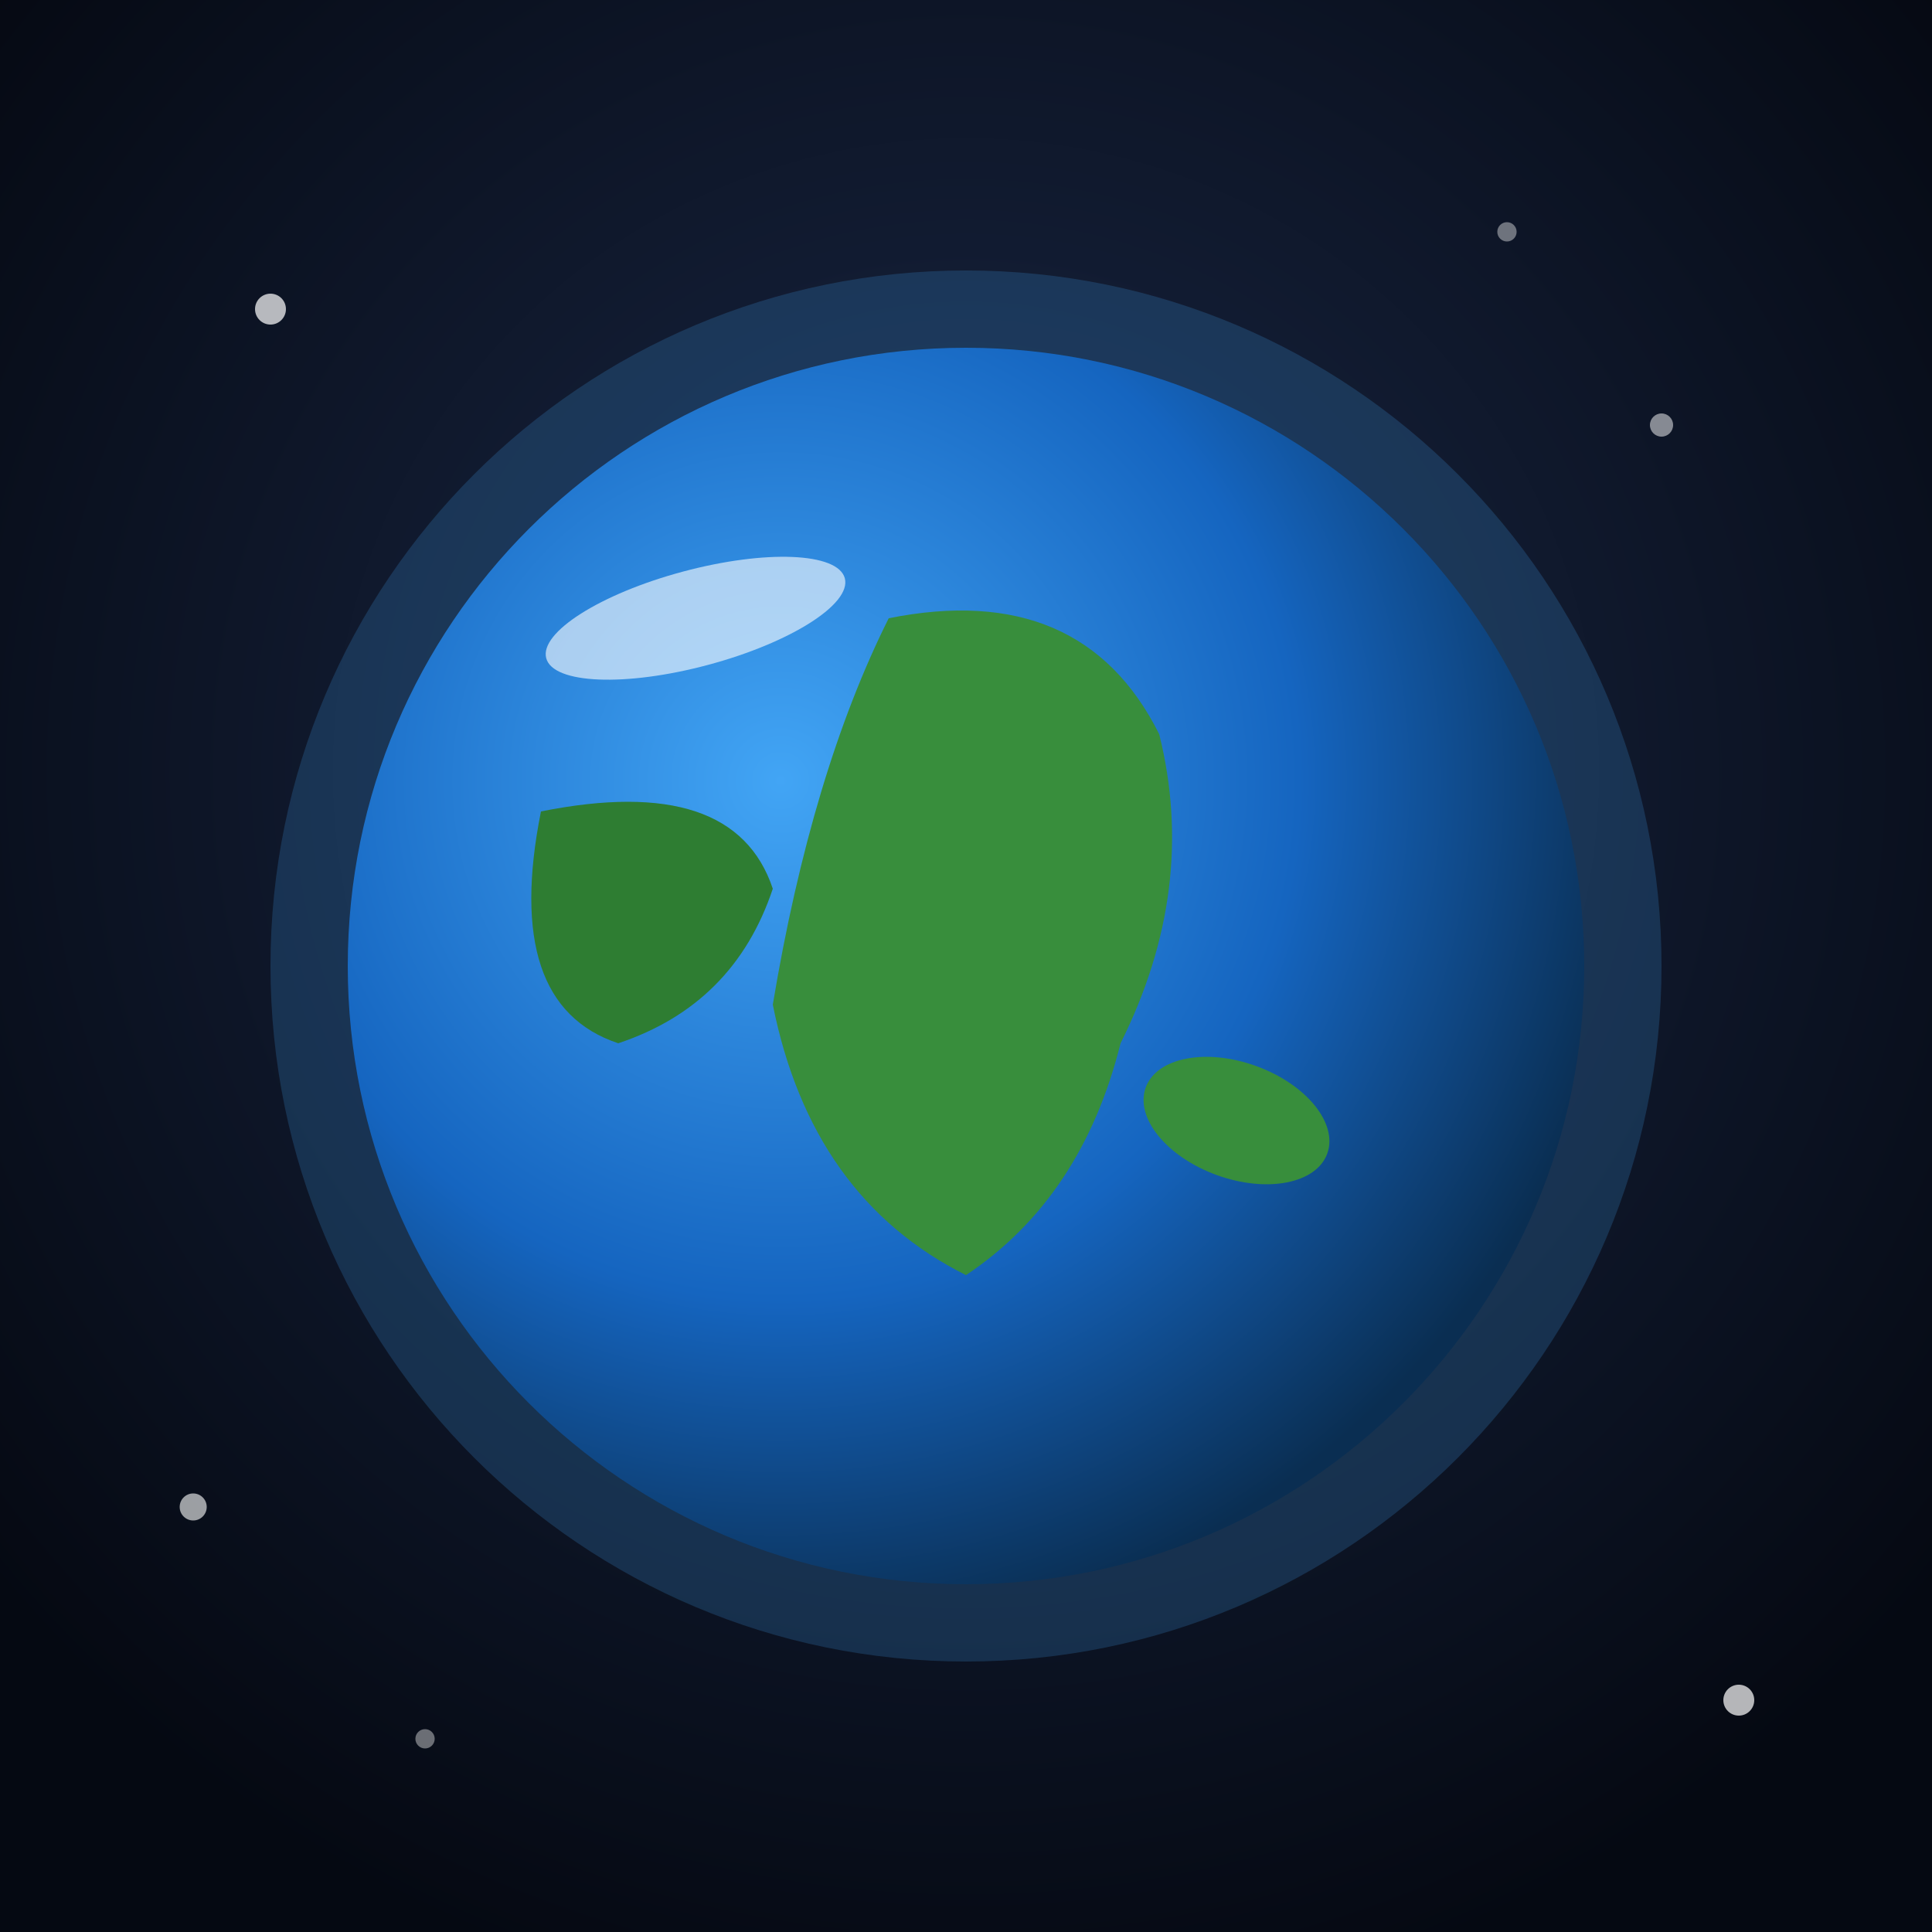
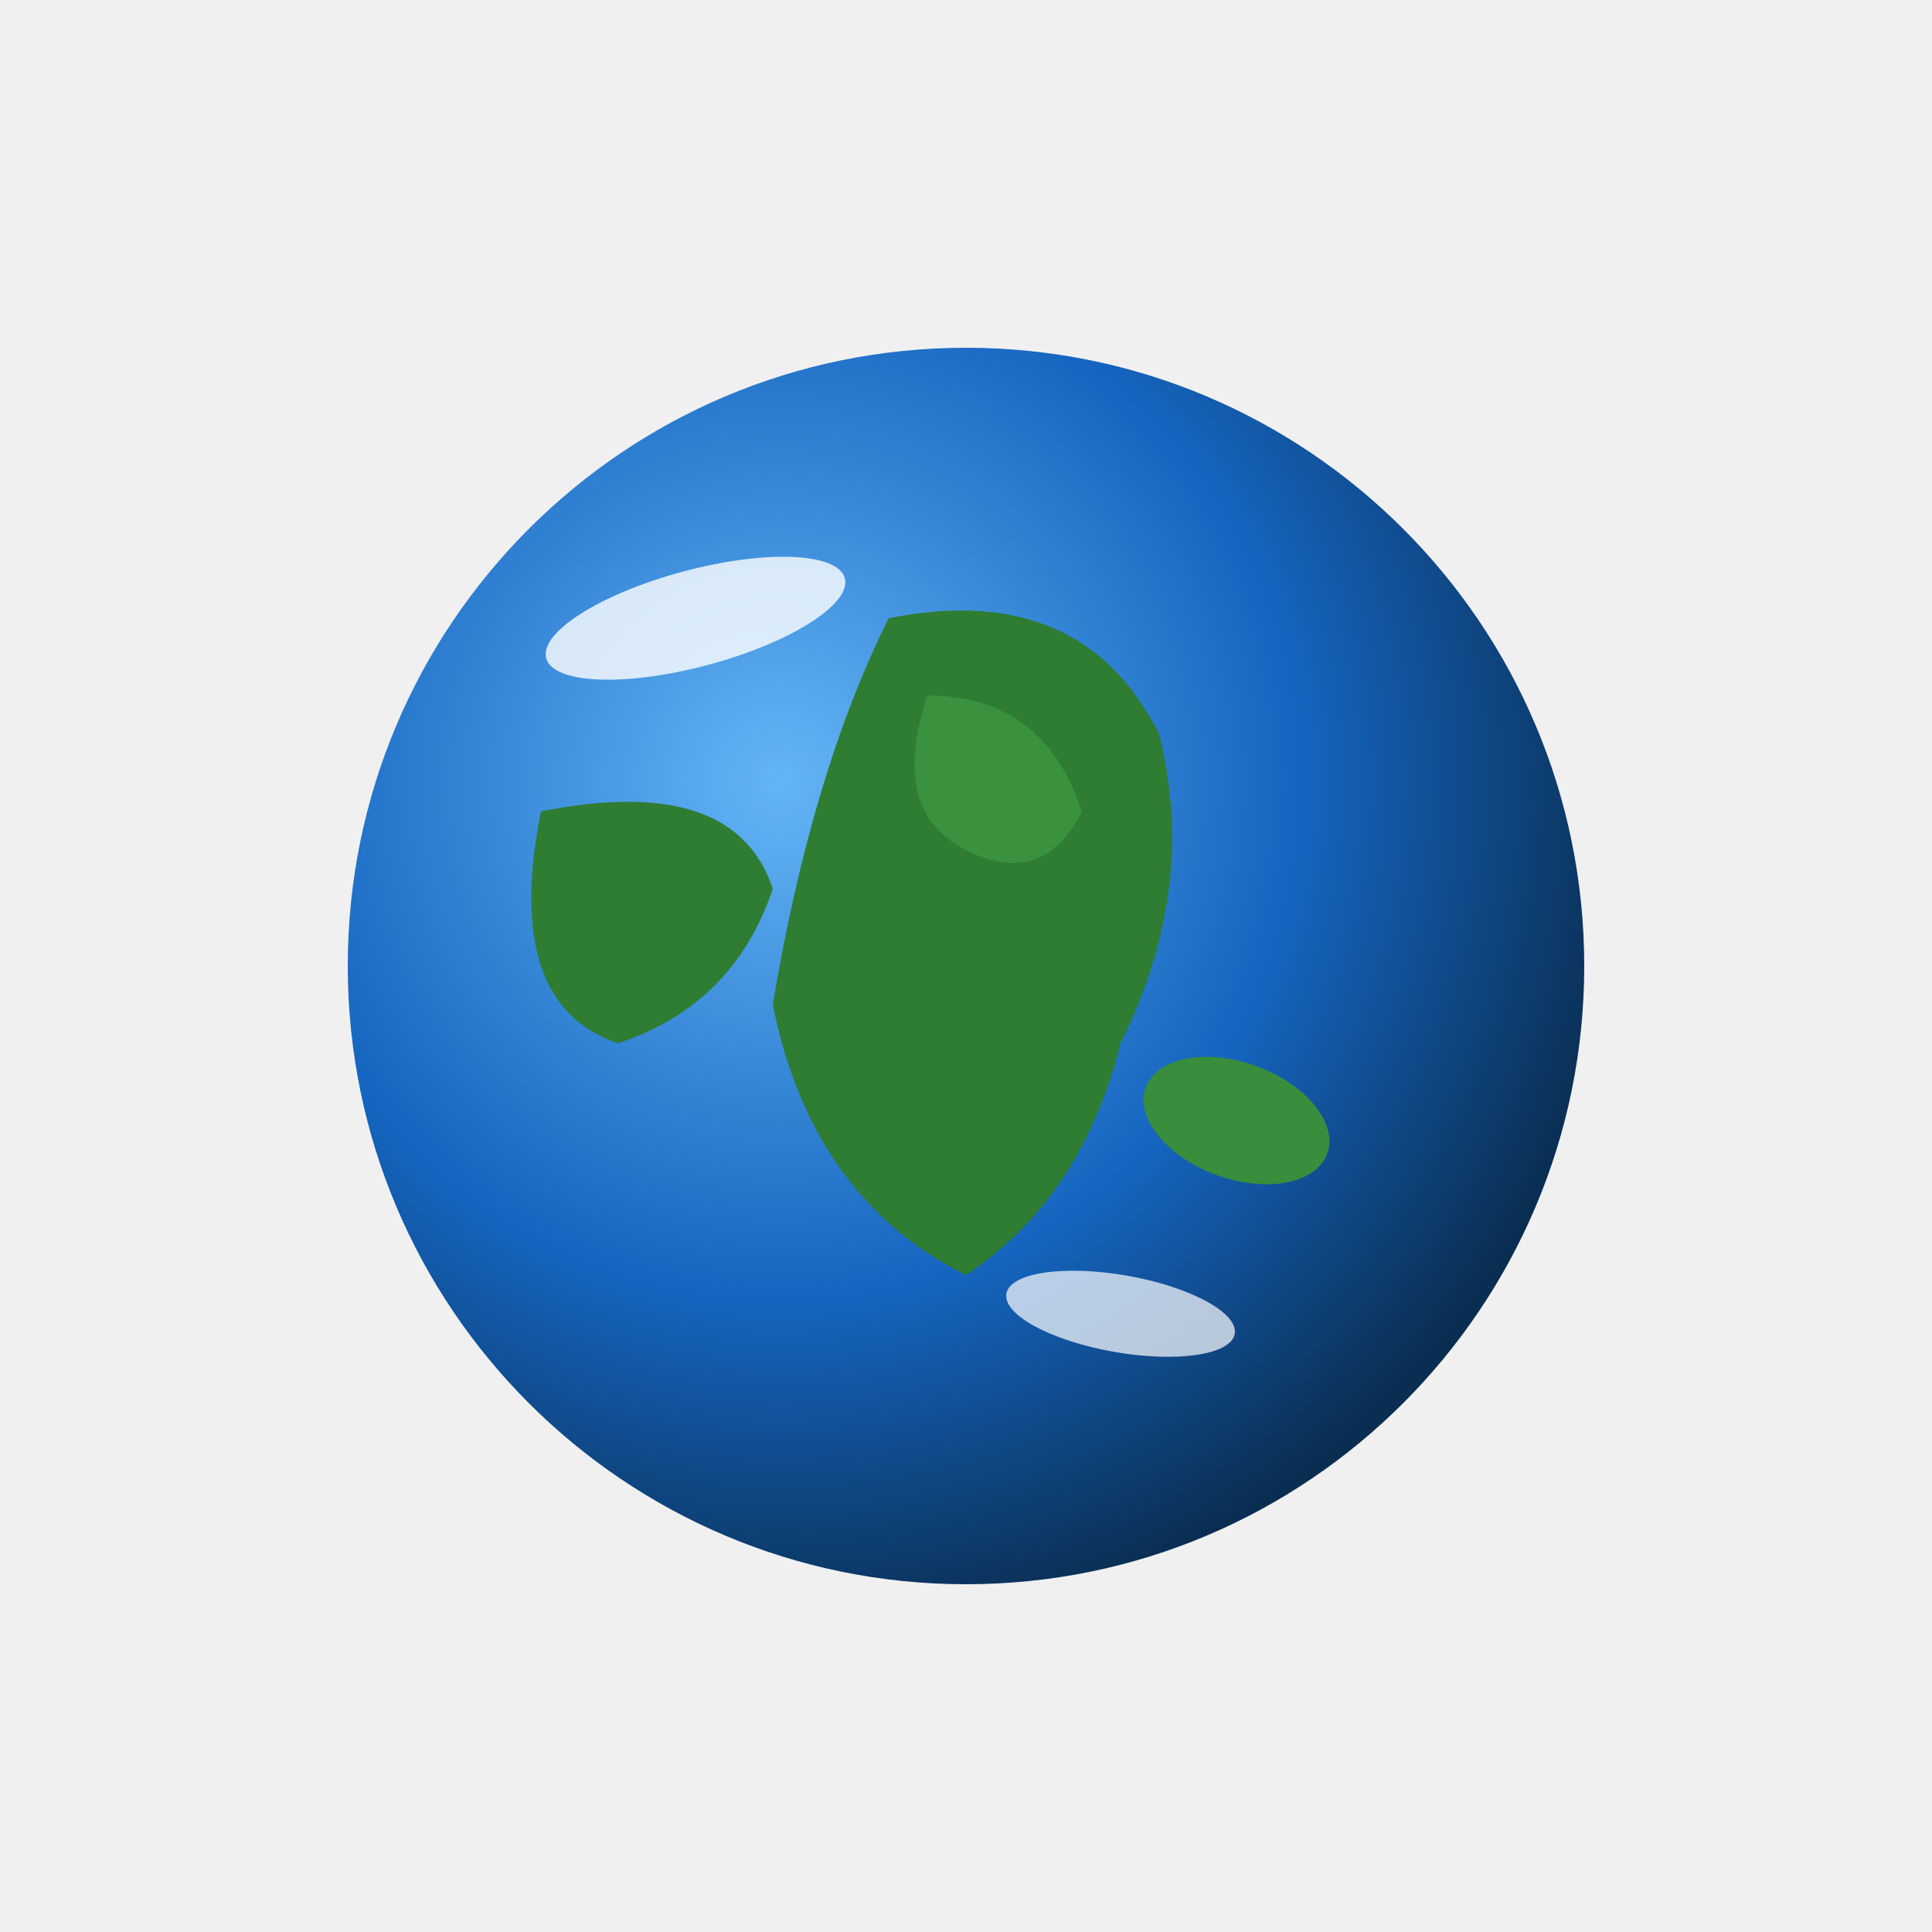
<svg xmlns="http://www.w3.org/2000/svg" viewBox="0 0 100 100">
  <defs>
-     <radialGradient id="bg" cx="50%" cy="40%" r="65%">
-       <stop offset="0%" stop-color="#1a2847" />
-       <stop offset="100%" stop-color="#050912" />
-     </radialGradient>
-   </defs>
-   <rect width="100" height="100" rx="0" fill="url(#bg)" />
-   <circle cx="14" cy="16" r="0.8" fill="white" opacity="0.7" />
-   <circle cx="86" cy="22" r="0.6" fill="white" opacity="0.5" />
-   <circle cx="10" cy="78" r="0.7" fill="white" opacity="0.6" />
-   <circle cx="90" cy="88" r="0.8" fill="white" opacity="0.7" />
-   <circle cx="78" cy="12" r="0.5" fill="white" opacity="0.4" />
-   <circle cx="22" cy="90" r="0.5" fill="white" opacity="0.4" />
-   <defs>
    <radialGradient id="ep" cx="35%" cy="35%" r="70%">
-       <stop offset="0%" stop-color="#42A5F5" />
+       <stop offset="0%" stop-color="#64B5F6" />
      <stop offset="60%" stop-color="#1565C0" />
      <stop offset="100%" stop-color="#0A2E52" />
    </radialGradient>
+     <clipPath id="epc">
+       <circle cx="50" cy="50" r="32" />
+     </clipPath>
  </defs>
-   <circle cx="50" cy="50" r="36" fill="#42A5F5" opacity="0.2" />
  <circle cx="50" cy="50" r="32" fill="url(#ep)" />
-   <path d="M 46,32 Q 56,30 60,38 Q 62,46 58,54 Q 56,62 50,66 Q 42,62 40,52 Q 42,40 46,32Z" fill="#388E3C" />
-   <path d="M 28,42 Q 38,40 40,46 Q 38,52 32,54 Q 26,52 28,42Z" fill="#2E7D32" />
-   <ellipse cx="64" cy="58" rx="5" ry="3" fill="#388E3C" transform="rotate(20,64,58)" />
-   <ellipse cx="36" cy="32" rx="8" ry="2.5" fill="white" opacity="0.6" transform="rotate(-15,36,32)" />
-   <ellipse cx="58" cy="68" rx="0" ry="2.5" fill="white" opacity="0.5" transform="rotate(10,58,68)" />
+   <g clip-path="url(#epc)">
+     <path d="M 46,32 Q 56,30 60,38 Q 62,46 58,54 Q 56,62 50,66 Q 42,62 40,52 Q 42,40 46,32 Z" fill="#2E7D32" />
+     <path d="M 28,42 Q 38,40 40,46 Q 38,52 32,54 Q 26,52 28,42 Z" fill="#2E7D32" />
+     <ellipse cx="64" cy="58" rx="5" ry="3" fill="#388E3C" transform="rotate(20,64,58)" />
+     <path d="M 48,36 Q 54,36 56,42 Q 54,46 50,44 Q 46,42 48,36 Z" fill="#43A047" opacity="0.6" />
+     <ellipse cx="36" cy="32" rx="8" ry="2.5" fill="#FFFFFF" opacity="0.8" transform="rotate(-15,36,32)" />
+     <ellipse cx="58" cy="68" rx="6" ry="2" fill="#FFFFFF" opacity="0.7" transform="rotate(10,58,68)" />
+   </g>
</svg>
